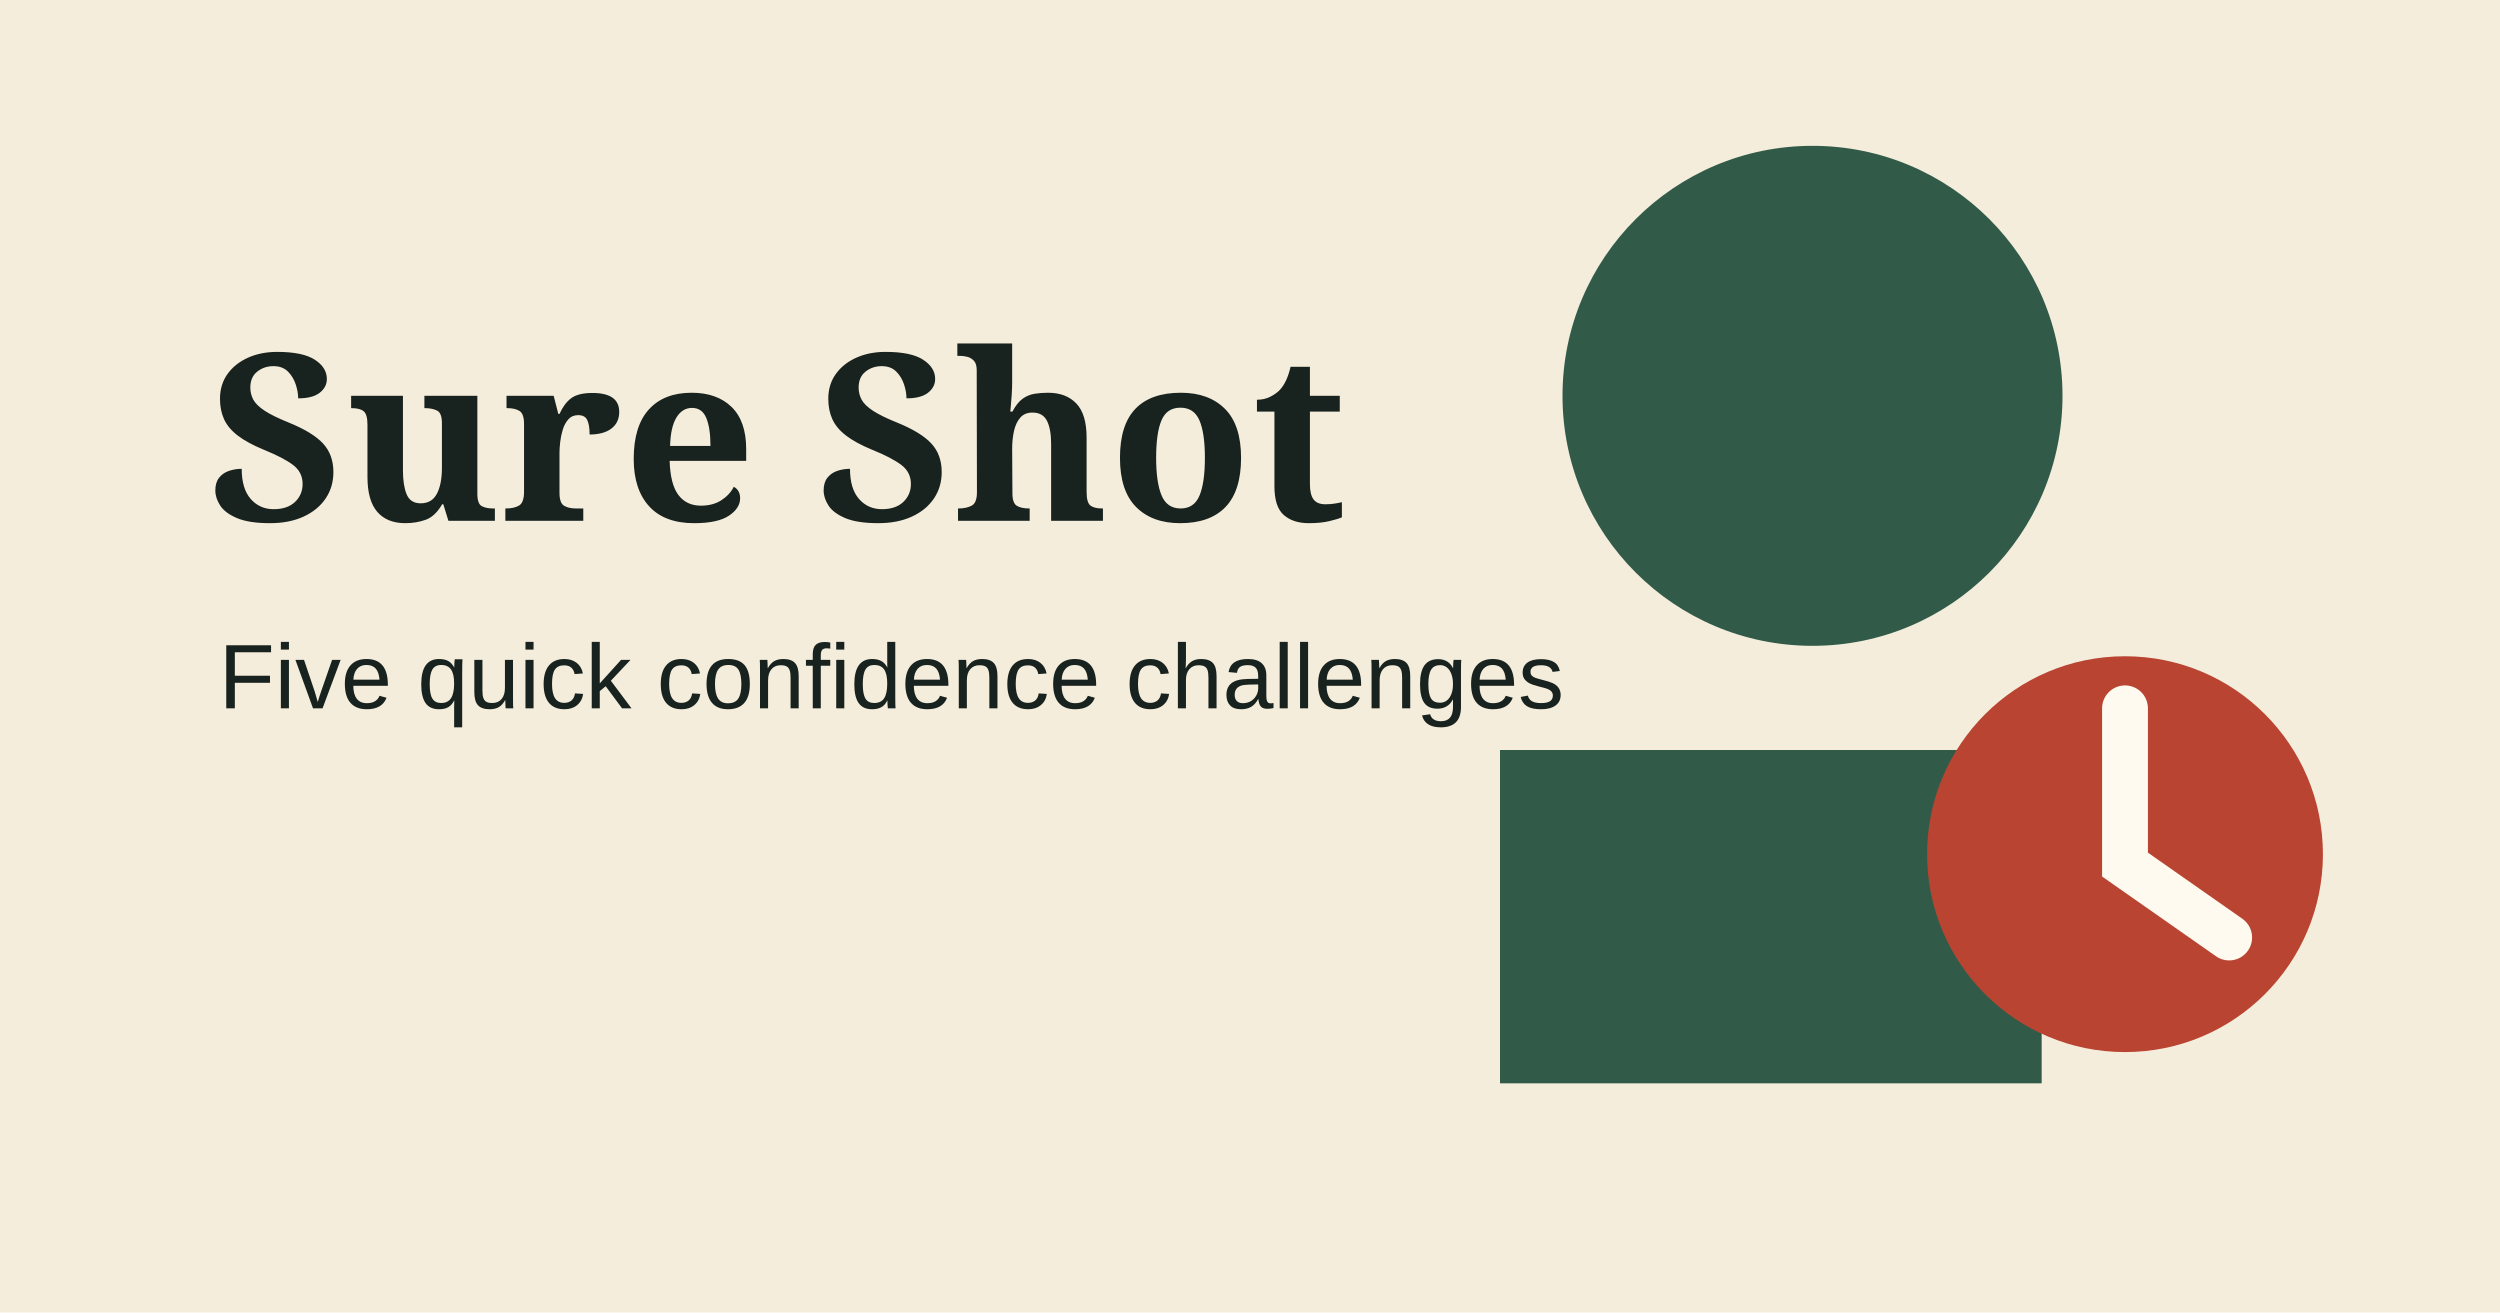
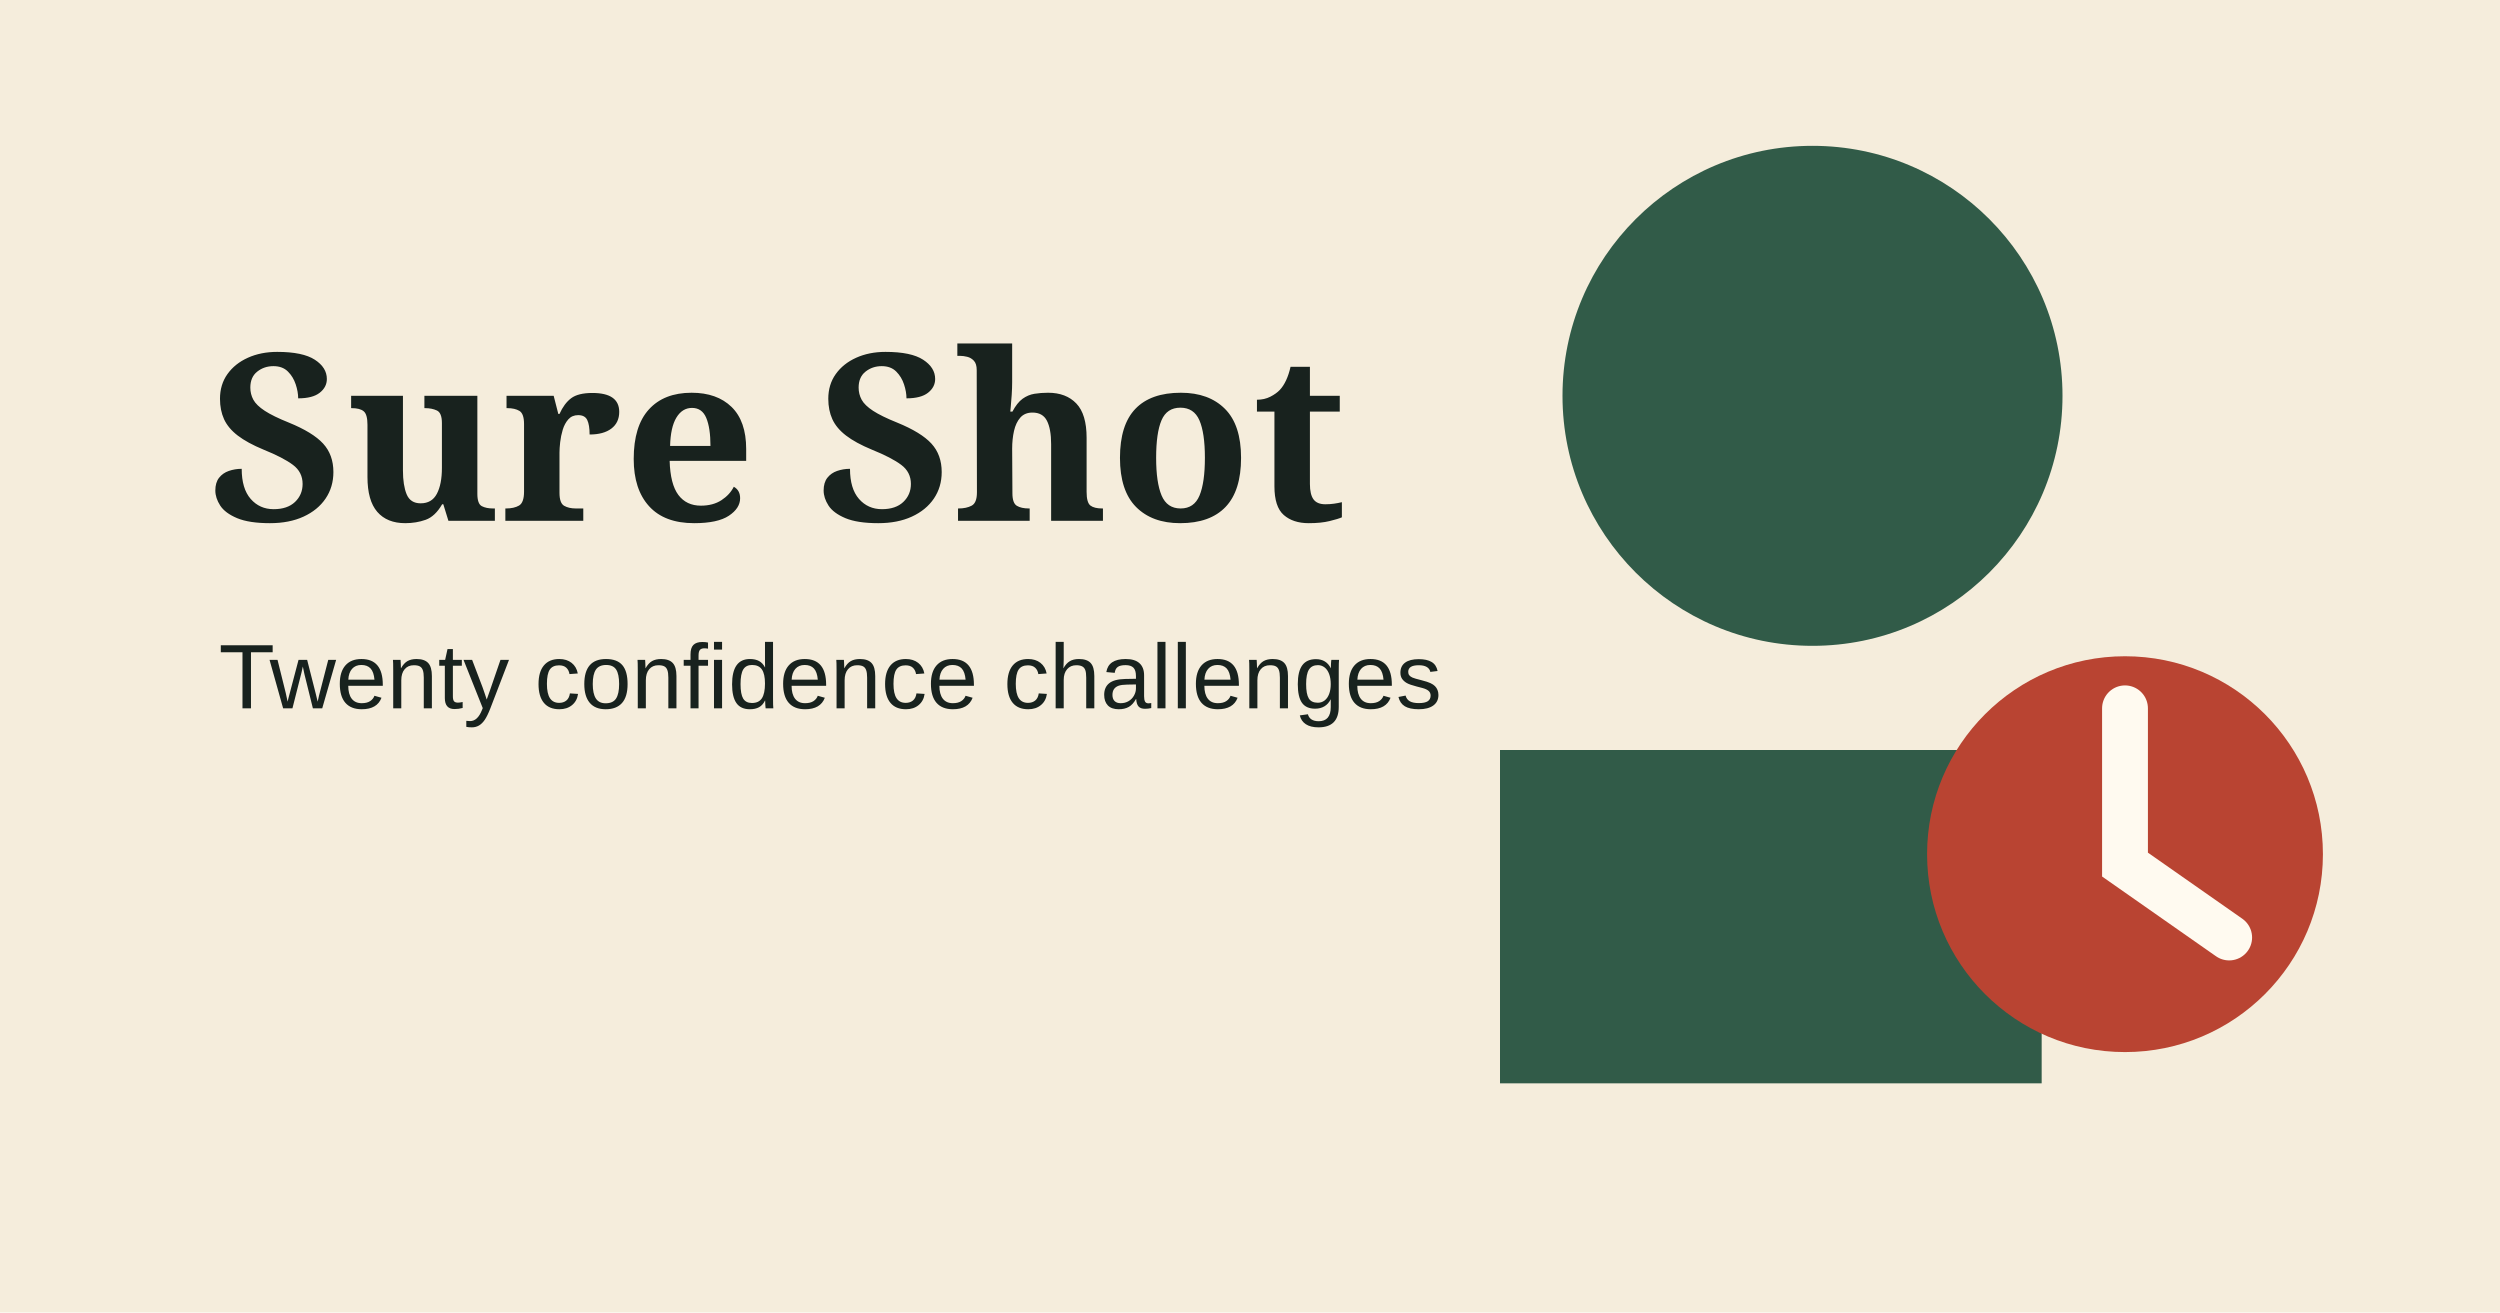
<svg xmlns="http://www.w3.org/2000/svg" width="1200" height="630" viewBox="0 0 1200 630">
  <rect width="1200" height="630" fill="#f5eddc" />
  <g fill="#315b48">
    <circle cx="870" cy="190" r="120" />
    <rect x="720" y="360" width="260" height="160" />
  </g>
  <circle cx="1020" cy="410" r="95" fill="#b94432" />
  <path d="M1020 340v75l50 35" fill="none" stroke="#fffaf0" stroke-width="22" stroke-linecap="round" />
  <text x="100" y="250" font-family="Georgia,serif" font-size="112" font-weight="bold" fill="#18221e">Sure Shot</text>
-   <text x="105" y="340" font-family="Arial,sans-serif" font-size="44" fill="#18221e">Five quick confidence challenges</text>
+   <text x="105" y="340" font-family="Arial,sans-serif" font-size="44" fill="#18221e">Twenty confidence challenges</text>
</svg>
